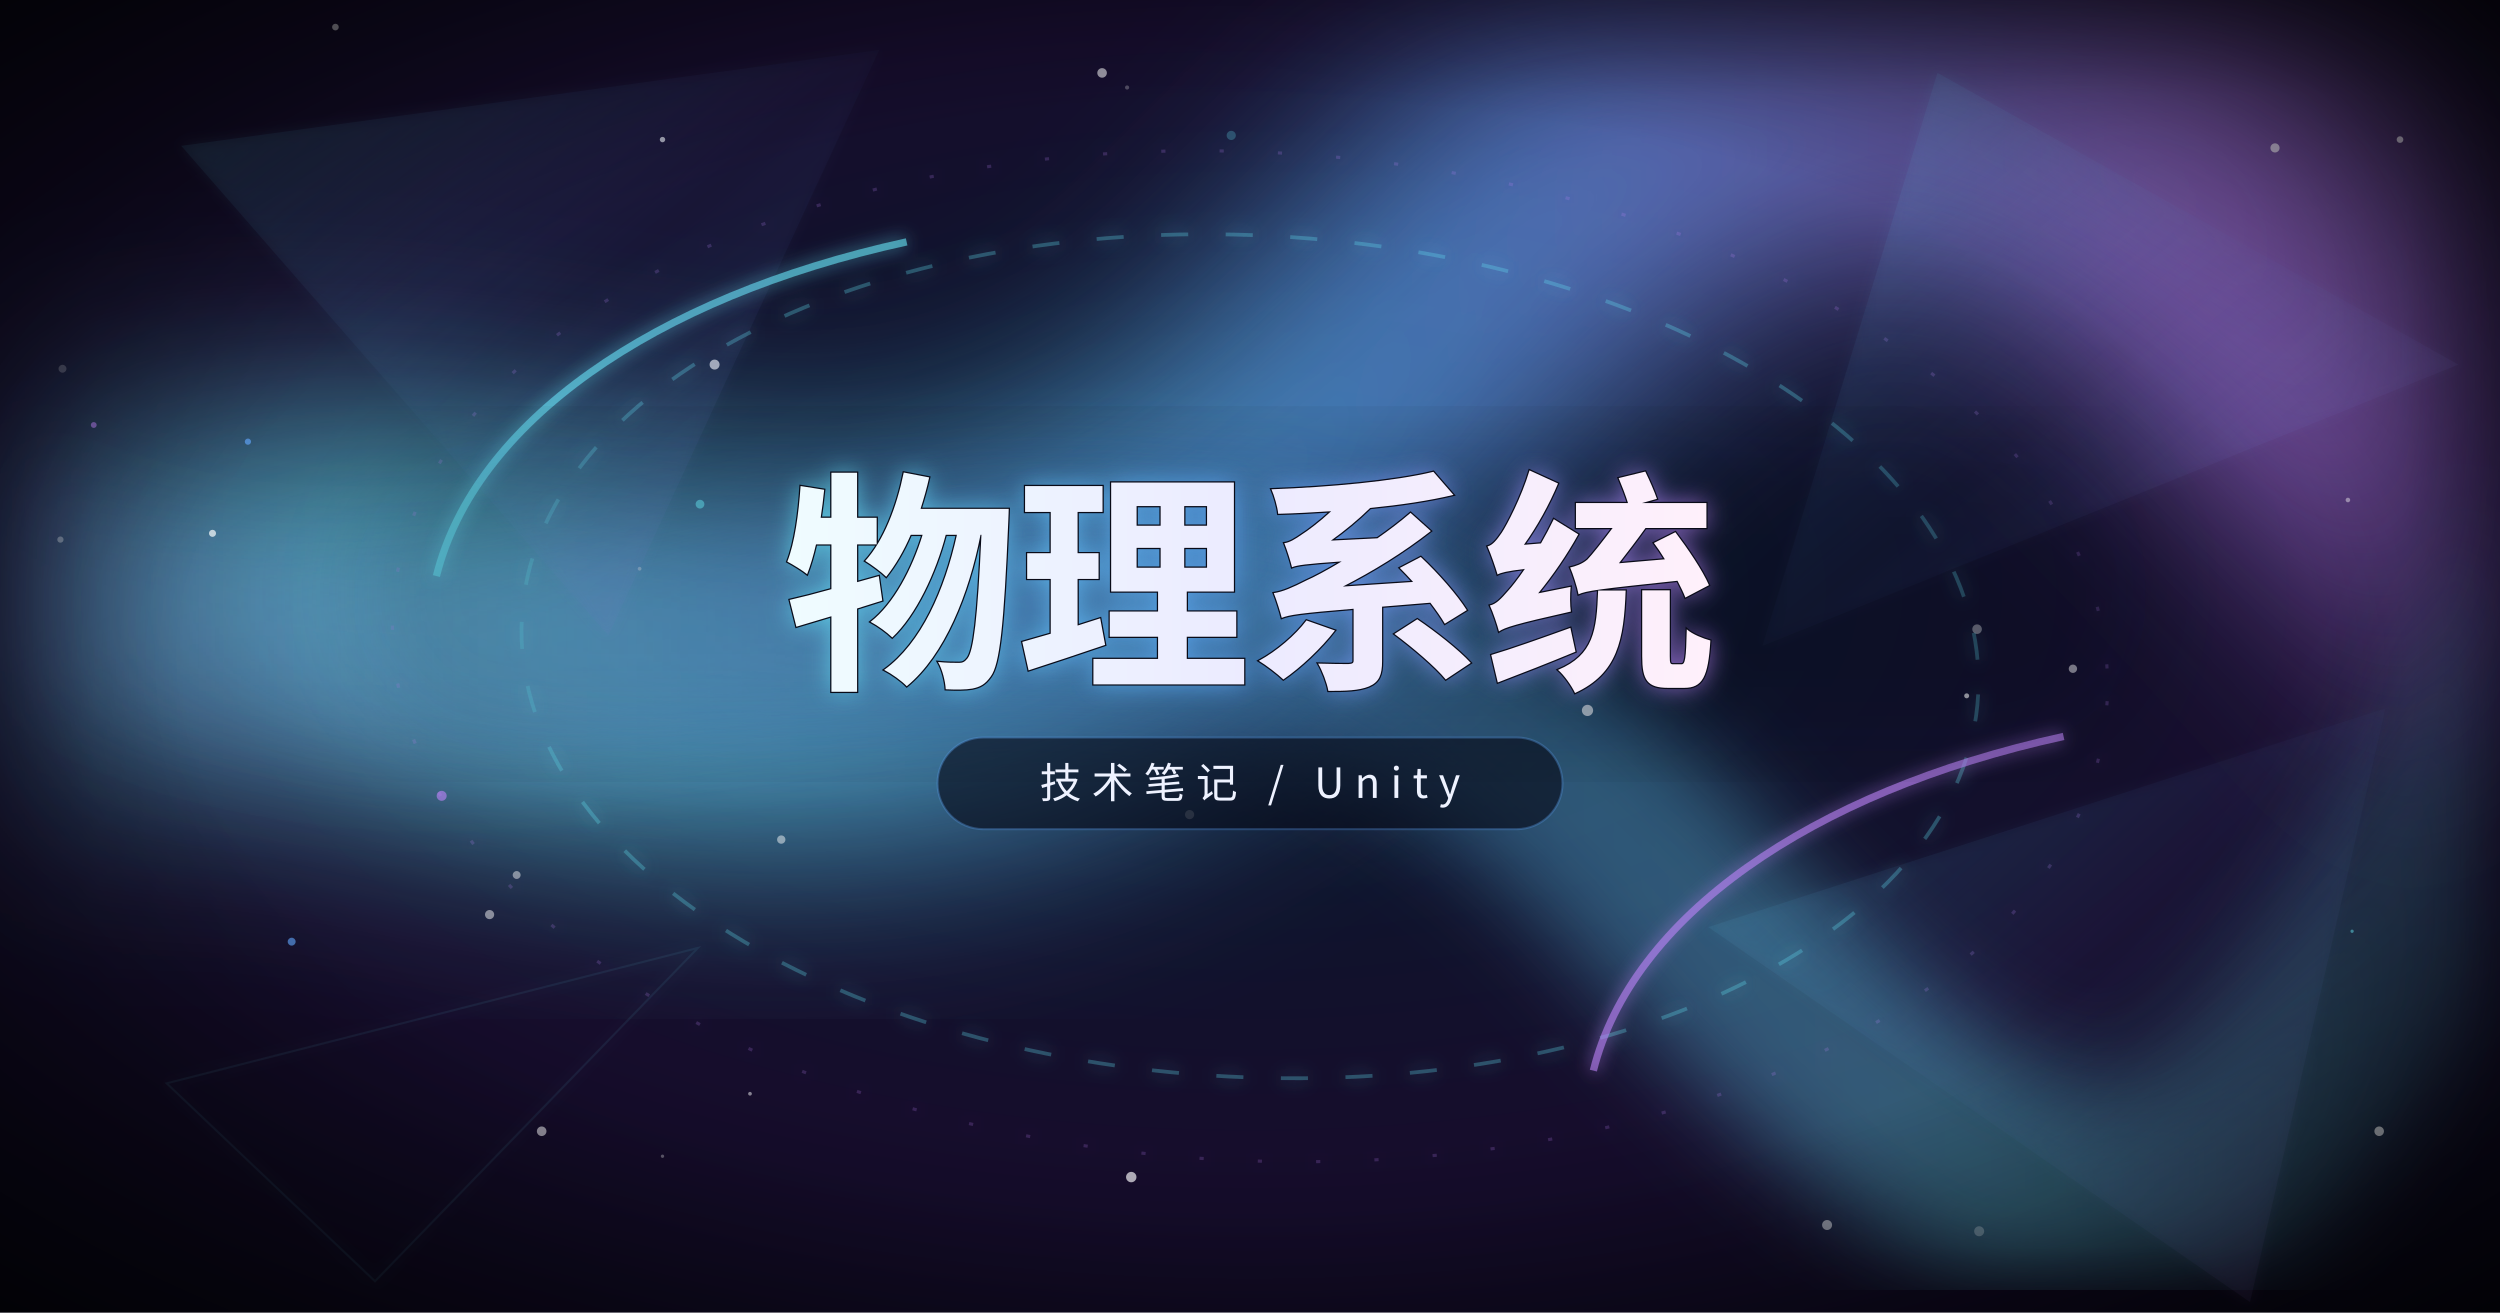
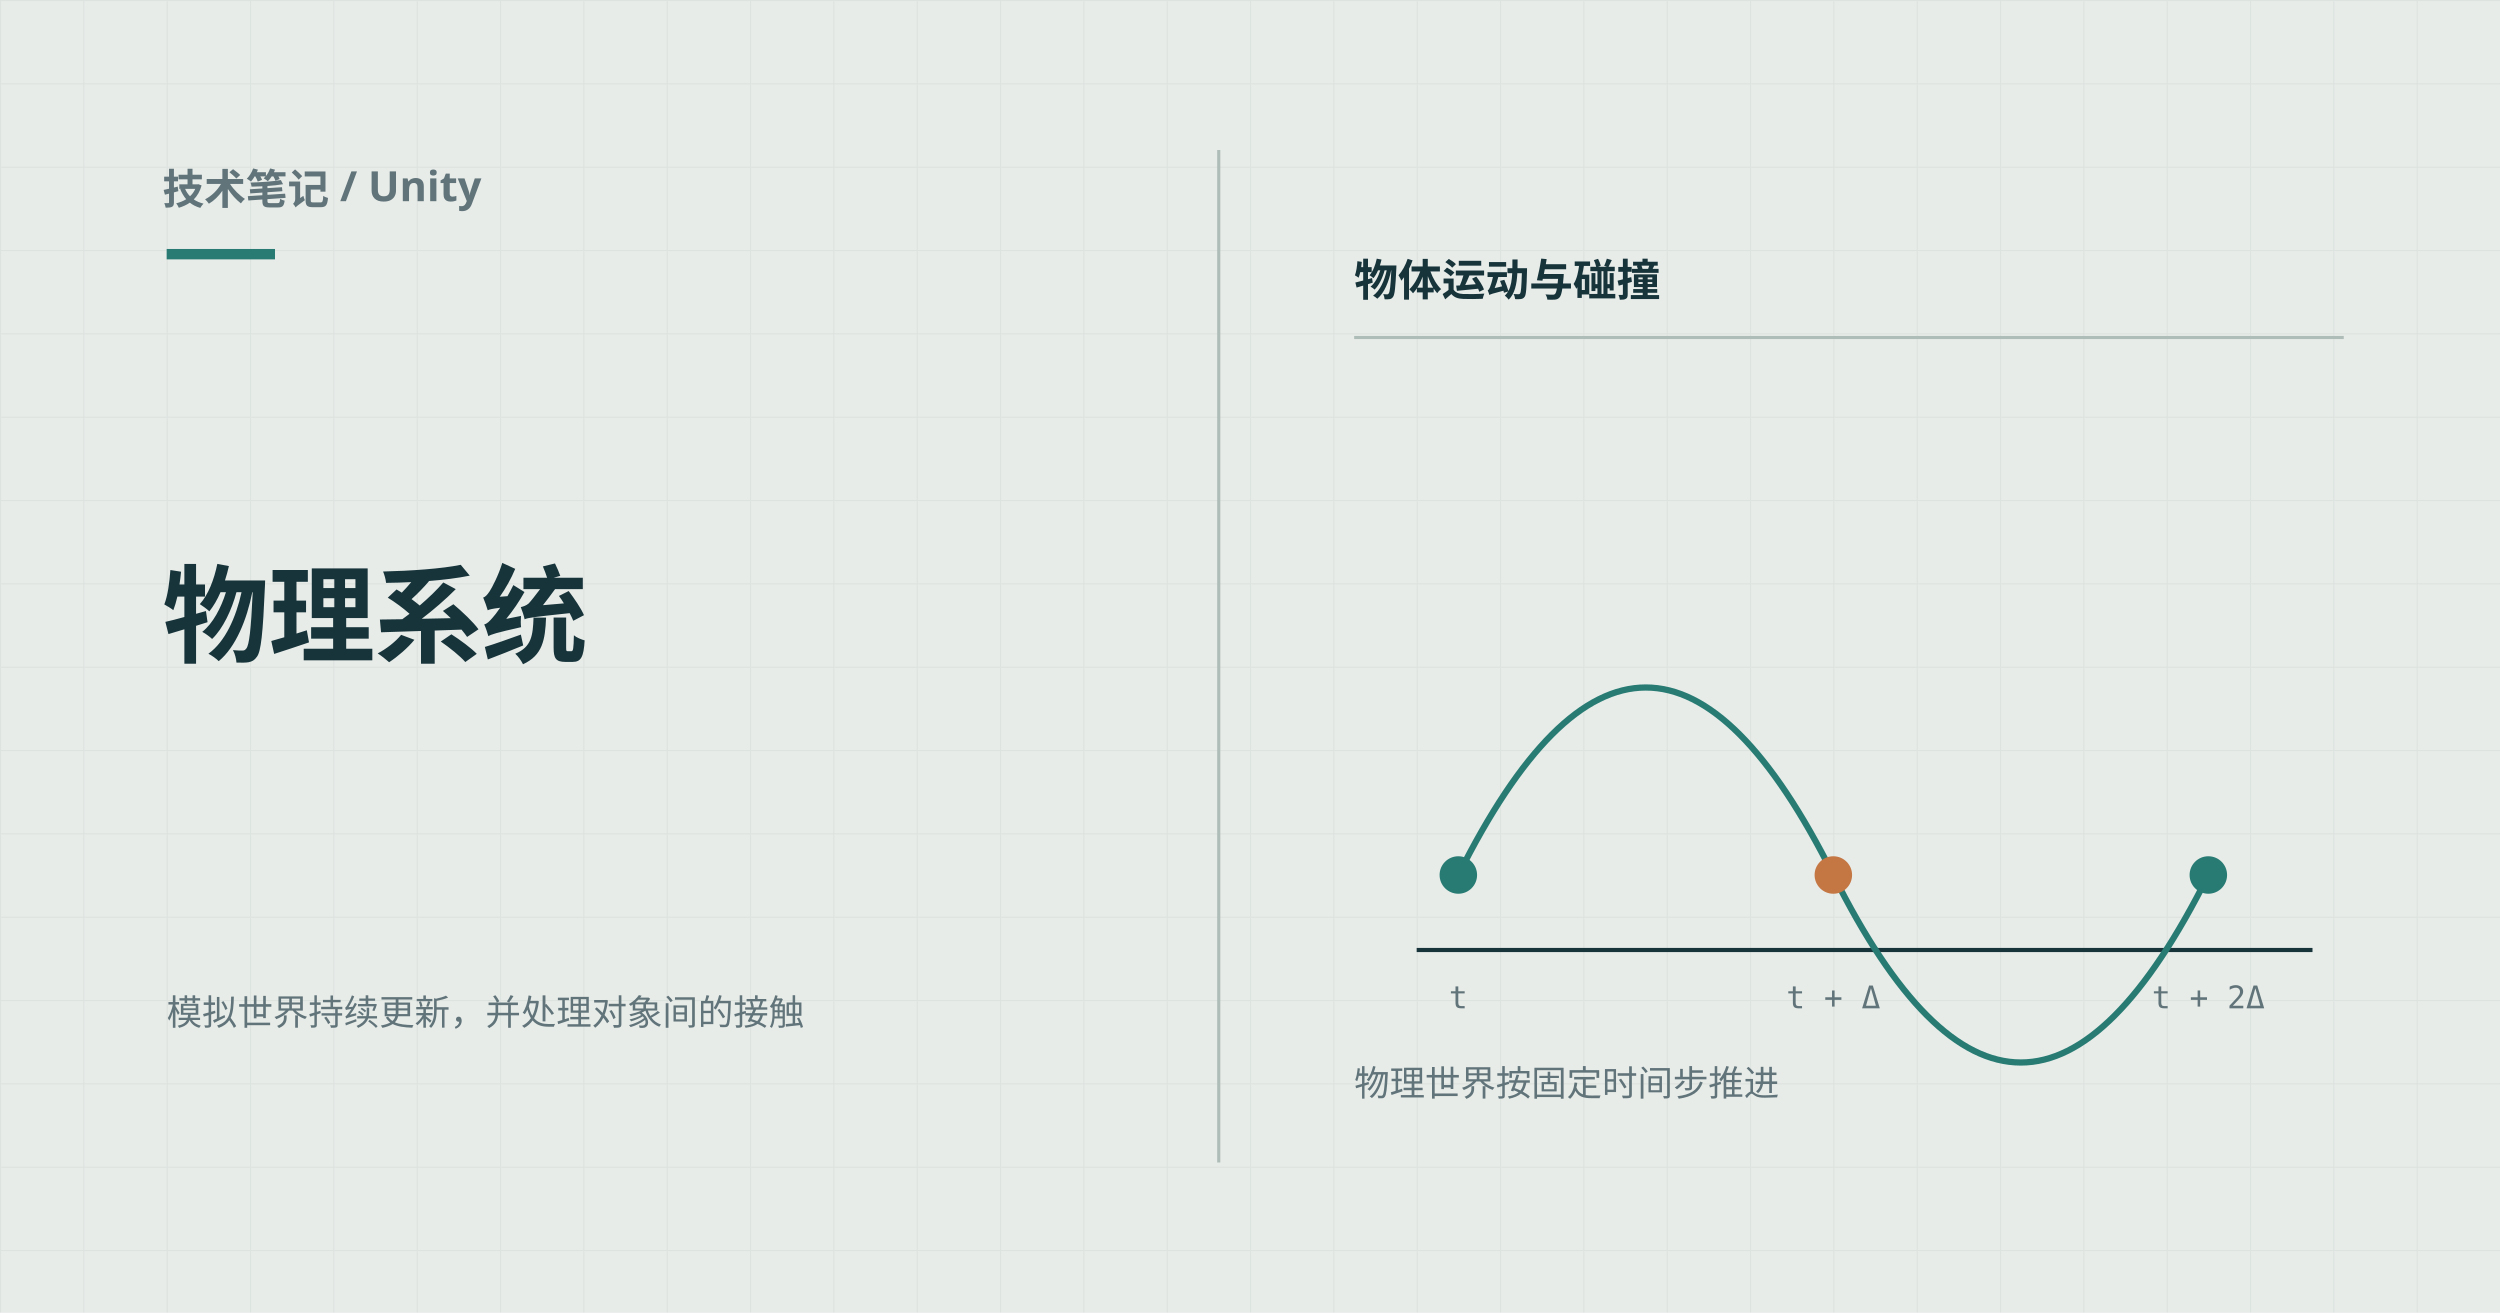
- <svg xmlns="http://www.w3.org/2000/svg" width="1200" height="630" viewBox="0 0 1200 630">
+ <svg xmlns="http://www.w3.org/2000/svg" width="1200" height="630" viewBox="0 0 1200 630" role="img" aria-labelledby="coverTitle coverDesc">
  <defs>
-     <radialGradient id="bg" cx="50%" cy="45%" r="82%">
-       <stop stop-color="#071b2b" />
-       <stop offset=".52" stop-color="#160d2c" />
-       <stop offset="1" stop-color="#02030a" />
-     </radialGradient>
-     <linearGradient id="auroraA" x1="0" y1="0" x2="1" y2="0">
-       <stop stop-color="#67e8f9" stop-opacity="0" />
-       <stop offset=".25" stop-color="#67e8f9" stop-opacity=".82" />
-       <stop offset=".56" stop-color="#60a5fa" stop-opacity=".70" />
-       <stop offset=".82" stop-color="#c084fc" stop-opacity=".72" />
-       <stop offset="1" stop-color="#c084fc" stop-opacity="0" />
-     </linearGradient>
-     <linearGradient id="auroraB" x1="0" y1="0" x2="1" y2="0">
-       <stop stop-color="#c084fc" stop-opacity="0" />
-       <stop offset=".42" stop-color="#60a5fa" stop-opacity=".56" />
-       <stop offset=".75" stop-color="#67e8f9" stop-opacity=".58" />
-       <stop offset="1" stop-color="#67e8f9" stop-opacity="0" />
-     </linearGradient>
-     <linearGradient id="neonGradient" x1="0" y1="0" x2="1" y2="0">
-       <stop stop-color="#67e8f9" />
-       <stop offset=".5" stop-color="#60a5fa" />
-       <stop offset="1" stop-color="#c084fc" />
-     </linearGradient>
-     <linearGradient id="titleGradient" x1="0" y1="0" x2="1" y2="0">
-       <stop stop-color="#effcff" />
-       <stop offset=".5" stop-color="#ecebff" />
-       <stop offset="1" stop-color="#fff0fb" />
-     </linearGradient>
-     <linearGradient id="prismGradient" x1="0" y1="0" x2="1" y2="1">
-       <stop stop-color="#67e8f9" stop-opacity=".48" />
-       <stop offset=".5" stop-color="#60a5fa" stop-opacity=".10" />
-       <stop offset="1" stop-color="#c084fc" stop-opacity=".44" />
-     </linearGradient>
-     <linearGradient id="glassGradient" x1="0" y1="0" x2="1" y2="1">
-       <stop stop-color="#fff" stop-opacity=".13" />
-       <stop offset=".48" stop-color="#fff" stop-opacity=".035" />
-       <stop offset="1" stop-color="#60a5fa" stop-opacity=".12" />
-     </linearGradient>
-     <filter id="blur48">
-       <feGaussianBlur stdDeviation="48" />
-     </filter>
-     <filter id="blur22">
-       <feGaussianBlur stdDeviation="22" />
-     </filter>
-     <filter id="lineGlow">
-       <feGaussianBlur stdDeviation="4" result="b" />
-       <feMerge>
-         <feMergeNode in="b" />
-         <feMergeNode in="SourceGraphic" />
-       </feMerge>
-     </filter>
-     <filter id="softGlow">
-       <feGaussianBlur stdDeviation="3" result="b" />
-       <feMerge>
-         <feMergeNode in="b" />
-         <feMergeNode in="SourceGraphic" />
-       </feMerge>
-     </filter>
-     <filter id="titleGlow" x="-30%" y="-50%" width="160%" height="200%">
-       <feGaussianBlur stdDeviation="6" />
-     </filter>
-     <radialGradient id="vignette" cx="50%" cy="50%" r="73%">
-       <stop offset=".58" stop-color="#000" stop-opacity="0" />
-       <stop offset="1" stop-color="#000" stop-opacity=".70" />
-     </radialGradient>
+     <pattern id="grid" width="40" height="40" patternUnits="userSpaceOnUse">
+       <path d="M40 0H0V40" fill="none" stroke="#AEBDB7" stroke-width="1" opacity=".20" />
+     </pattern>
+     <marker id="tealArrow" markerWidth="9" markerHeight="9" refX="7" refY="4.5" orient="auto">
+       <path d="M0 0L9 4.5L0 9Z" fill="#287B73" />
+     </marker>
+     <marker id="orangeArrow" markerWidth="9" markerHeight="9" refX="7" refY="4.5" orient="auto">
+       <path d="M0 0L9 4.5L0 9Z" fill="#C47743" />
+     </marker>
  </defs>
-   <rect width="1200" height="630" fill="url(#bg)" />
-   <path d="M-160 442 C100 70 360 520 660 186 S1060 90 1360 447" fill="none" stroke="url(#auroraA)" stroke-width="172" filter="url(#blur48)" opacity=".94" />
-   <path d="M-100 196 C220 500 500 90 800 427 S1110 465 1320 140" fill="none" stroke="url(#auroraB)" stroke-width="105" filter="url(#blur22)" opacity=".64" />
-   <circle cx="591" cy="65" r="2.2" fill="#67e8f9" opacity="0.25" />
-   <circle cx="949" cy="302" r="2.3" fill="#ffffff" opacity="0.38" />
-   <circle cx="950" cy="591" r="2.4" fill="#ffffff" opacity="0.25" />
-   <circle cx="161" cy="13" r="1.6" fill="#ffffff" opacity="0.49" />
-   <circle cx="260" cy="543" r="2.3" fill="#ffffff" opacity="0.52" />
-   <circle cx="45" cy="204" r="1.4" fill="#c084fc" opacity="0.55" />
-   <circle cx="1142" cy="543" r="2.3" fill="#ffffff" opacity="0.60" />
-   <circle cx="944" cy="334" r="1.2" fill="#ffffff" opacity="0.64" />
-   <circle cx="343" cy="175" r="2.4" fill="#ffffff" opacity="0.61" />
-   <circle cx="318" cy="555" r="0.8" fill="#ffffff" opacity="0.31" />
-   <circle cx="140" cy="452" r="1.9" fill="#60a5fa" opacity="0.64" />
-   <circle cx="318" cy="67" r="1.3" fill="#ffffff" opacity="0.61" />
-   <circle cx="29" cy="259" r="1.5" fill="#ffffff" opacity="0.30" />
-   <circle cx="102" cy="256" r="1.7" fill="#ffffff" opacity="0.68" />
-   <circle cx="995" cy="321" r="2.0" fill="#ffffff" opacity="0.51" />
-   <circle cx="336" cy="242" r="2.1" fill="#67e8f9" opacity="0.64" />
-   <circle cx="235" cy="439" r="2.2" fill="#ffffff" opacity="0.48" />
-   <circle cx="1152" cy="67" r="1.6" fill="#ffffff" opacity="0.59" />
-   <circle cx="30" cy="177" r="1.9" fill="#ffffff" opacity="0.20" />
-   <circle cx="571" cy="391" r="2.2" fill="#ffffff" opacity="0.32" />
-   <circle cx="212" cy="382" r="2.4" fill="#c084fc" opacity="0.59" />
-   <circle cx="1092" cy="71" r="2.2" fill="#ffffff" opacity="0.61" />
-   <circle cx="762" cy="341" r="2.7" fill="#ffffff" opacity="0.59" />
-   <circle cx="248" cy="420" r="1.9" fill="#ffffff" opacity="0.45" />
-   <circle cx="877" cy="588" r="2.4" fill="#ffffff" opacity="0.45" />
-   <circle cx="119" cy="212" r="1.5" fill="#60a5fa" opacity="0.67" />
-   <circle cx="543" cy="565" r="2.5" fill="#ffffff" opacity="0.65" />
-   <circle cx="360" cy="525" r="0.9" fill="#ffffff" opacity="0.48" />
-   <circle cx="307" cy="273" r="0.9" fill="#ffffff" opacity="0.35" />
-   <circle cx="529" cy="35" r="2.3" fill="#ffffff" opacity="0.56" />
-   <circle cx="1129" cy="447" r="0.8" fill="#67e8f9" opacity="0.57" />
-   <circle cx="1127" cy="240" r="1.1" fill="#ffffff" opacity="0.45" />
-   <circle cx="541" cy="42" r="1.0" fill="#ffffff" opacity="0.25" />
-   <circle cx="375" cy="403" r="2.0" fill="#ffffff" opacity="0.47" />
-   <g transform="translate(600 315) rotate(3)" fill="none" filter="url(#lineGlow)">
-     <ellipse rx="350" ry="202" stroke="#67e8f9" stroke-opacity=".28" stroke-width="1.8" stroke-dasharray="13 18" />
-     <ellipse rx="412" ry="242" stroke="#c084fc" stroke-opacity=".20" stroke-width="1.5" stroke-dasharray="2 26" />
-     <path d="M-392 -18 A395 218 0 0 1 -175 -190" stroke="#67e8f9" stroke-width="3.5" opacity=".58" />
-     <path d="M175 190 A395 218 0 0 1 392 18" stroke="#c084fc" stroke-width="3.5" opacity=".58" />
-   </g>
-   <g opacity=".24" filter="url(#softGlow)">
-     <polygon points="87,70 422,24 292,305" fill="url(#prismGradient)" />
-     <polygon points="930,35 1180,175 846,310" fill="url(#prismGradient)" />
-     <polygon points="820,445 1145,340 1080,625" fill="url(#prismGradient)" />
-     <path d="M80 520 L335 455 L180 615 Z" fill="none" stroke="#67e8f9" stroke-opacity=".32" />
-   </g>
-   <rect x="170" y="210" width="860" height="150" rx="75" fill="#02040c" opacity=".18" filter="url(#blur22)" />
-   <text x="600" y="322" font-family="'PingFang SC','Microsoft YaHei','Noto Sans CJK SC',sans-serif" font-size="112" font-weight="900" fill="url(#neonGradient)" opacity=".72" text-anchor="middle" filter="url(#titleGlow)">物理系统</text>
-   <text x="600" y="322" font-family="'PingFang SC','Microsoft YaHei','Noto Sans CJK SC',sans-serif" font-size="112" font-weight="900" fill="url(#titleGradient)" stroke="#090b18" stroke-width="1.2" paint-order="stroke" text-anchor="middle">物理系统</text>
-   <rect x="450" y="354" width="300" height="44" rx="22" fill="#070a18" opacity=".64" stroke="#60a5fa" stroke-opacity=".42" />
-   <text x="600" y="383" font-family="'PingFang SC','Microsoft YaHei','Noto Sans CJK SC',sans-serif" font-size="20" fill="#eef2ff" text-anchor="middle" letter-spacing="5">技术笔记 / Unity</text>
-   <rect width="1200" height="630" fill="url(#vignette)" pointer-events="none" />
+   <rect width="1200" height="630" fill="#E8ECE9" />
+   <rect width="1200" height="630" fill="url(#grid)" />
+   <path d="M585 72V558" stroke="#AEBDB7" stroke-width="1.5" />
+   <text x="78" y="98" fill="#61747A" font-family="'Microsoft YaHei','Noto Sans SC',sans-serif" font-size="20" font-weight="600" text-anchor="start">技术笔记 / Unity</text>
+   <path d="M80 122H132" stroke="#287B73" stroke-width="5" />
+   <text x="78" y="314.0" fill="#17343B" font-family="'Microsoft YaHei','Noto Sans SC',sans-serif" font-size="51" font-weight="700" text-anchor="start">物理系统</text>
+   <text x="80" y="492" fill="#61747A" font-family="'Microsoft YaHei','Noto Sans SC',sans-serif" font-size="17" font-weight="500" text-anchor="start">模拟世界持续更新，并处理对象间的接触</text>
+   <text x="650" y="142" fill="#17343B" font-family="'Microsoft YaHei','Noto Sans SC',sans-serif" font-size="21" font-weight="650" text-anchor="start">物体运动与碰撞</text>
+   <path d="M650 162L1125 162" fill="none" stroke="#AEBDB7" stroke-width="1.5" />
+   <path d="M680 456L1110 456" fill="none" stroke="#17343B" stroke-width="2" />
+   <path d="M700 420Q790 240 880 420T1060 420" fill="none" stroke="#287B73" stroke-width="3" />
+   <circle cx="700" cy="420" r="9" fill="#287B73" />
+   <circle cx="880" cy="420" r="9" fill="#C47743" />
+   <circle cx="1060" cy="420" r="9" fill="#287B73" />
+   <text x="700" y="484" fill="#61747A" font-family="Consolas,'Microsoft YaHei',monospace" font-size="15" font-weight="500" text-anchor="middle">t</text>
+   <text x="880" y="484" fill="#61747A" font-family="Consolas,'Microsoft YaHei',monospace" font-size="15" font-weight="500" text-anchor="middle">t + Δ</text>
+   <text x="1060" y="484" fill="#61747A" font-family="Consolas,'Microsoft YaHei',monospace" font-size="15" font-weight="500" text-anchor="middle">t + 2Δ</text>
+   <text x="650" y="526" fill="#61747A" font-family="'Microsoft YaHei','Noto Sans SC',sans-serif" font-size="17" font-weight="500" text-anchor="start">物理世界按固定时间步推进</text>
</svg>
